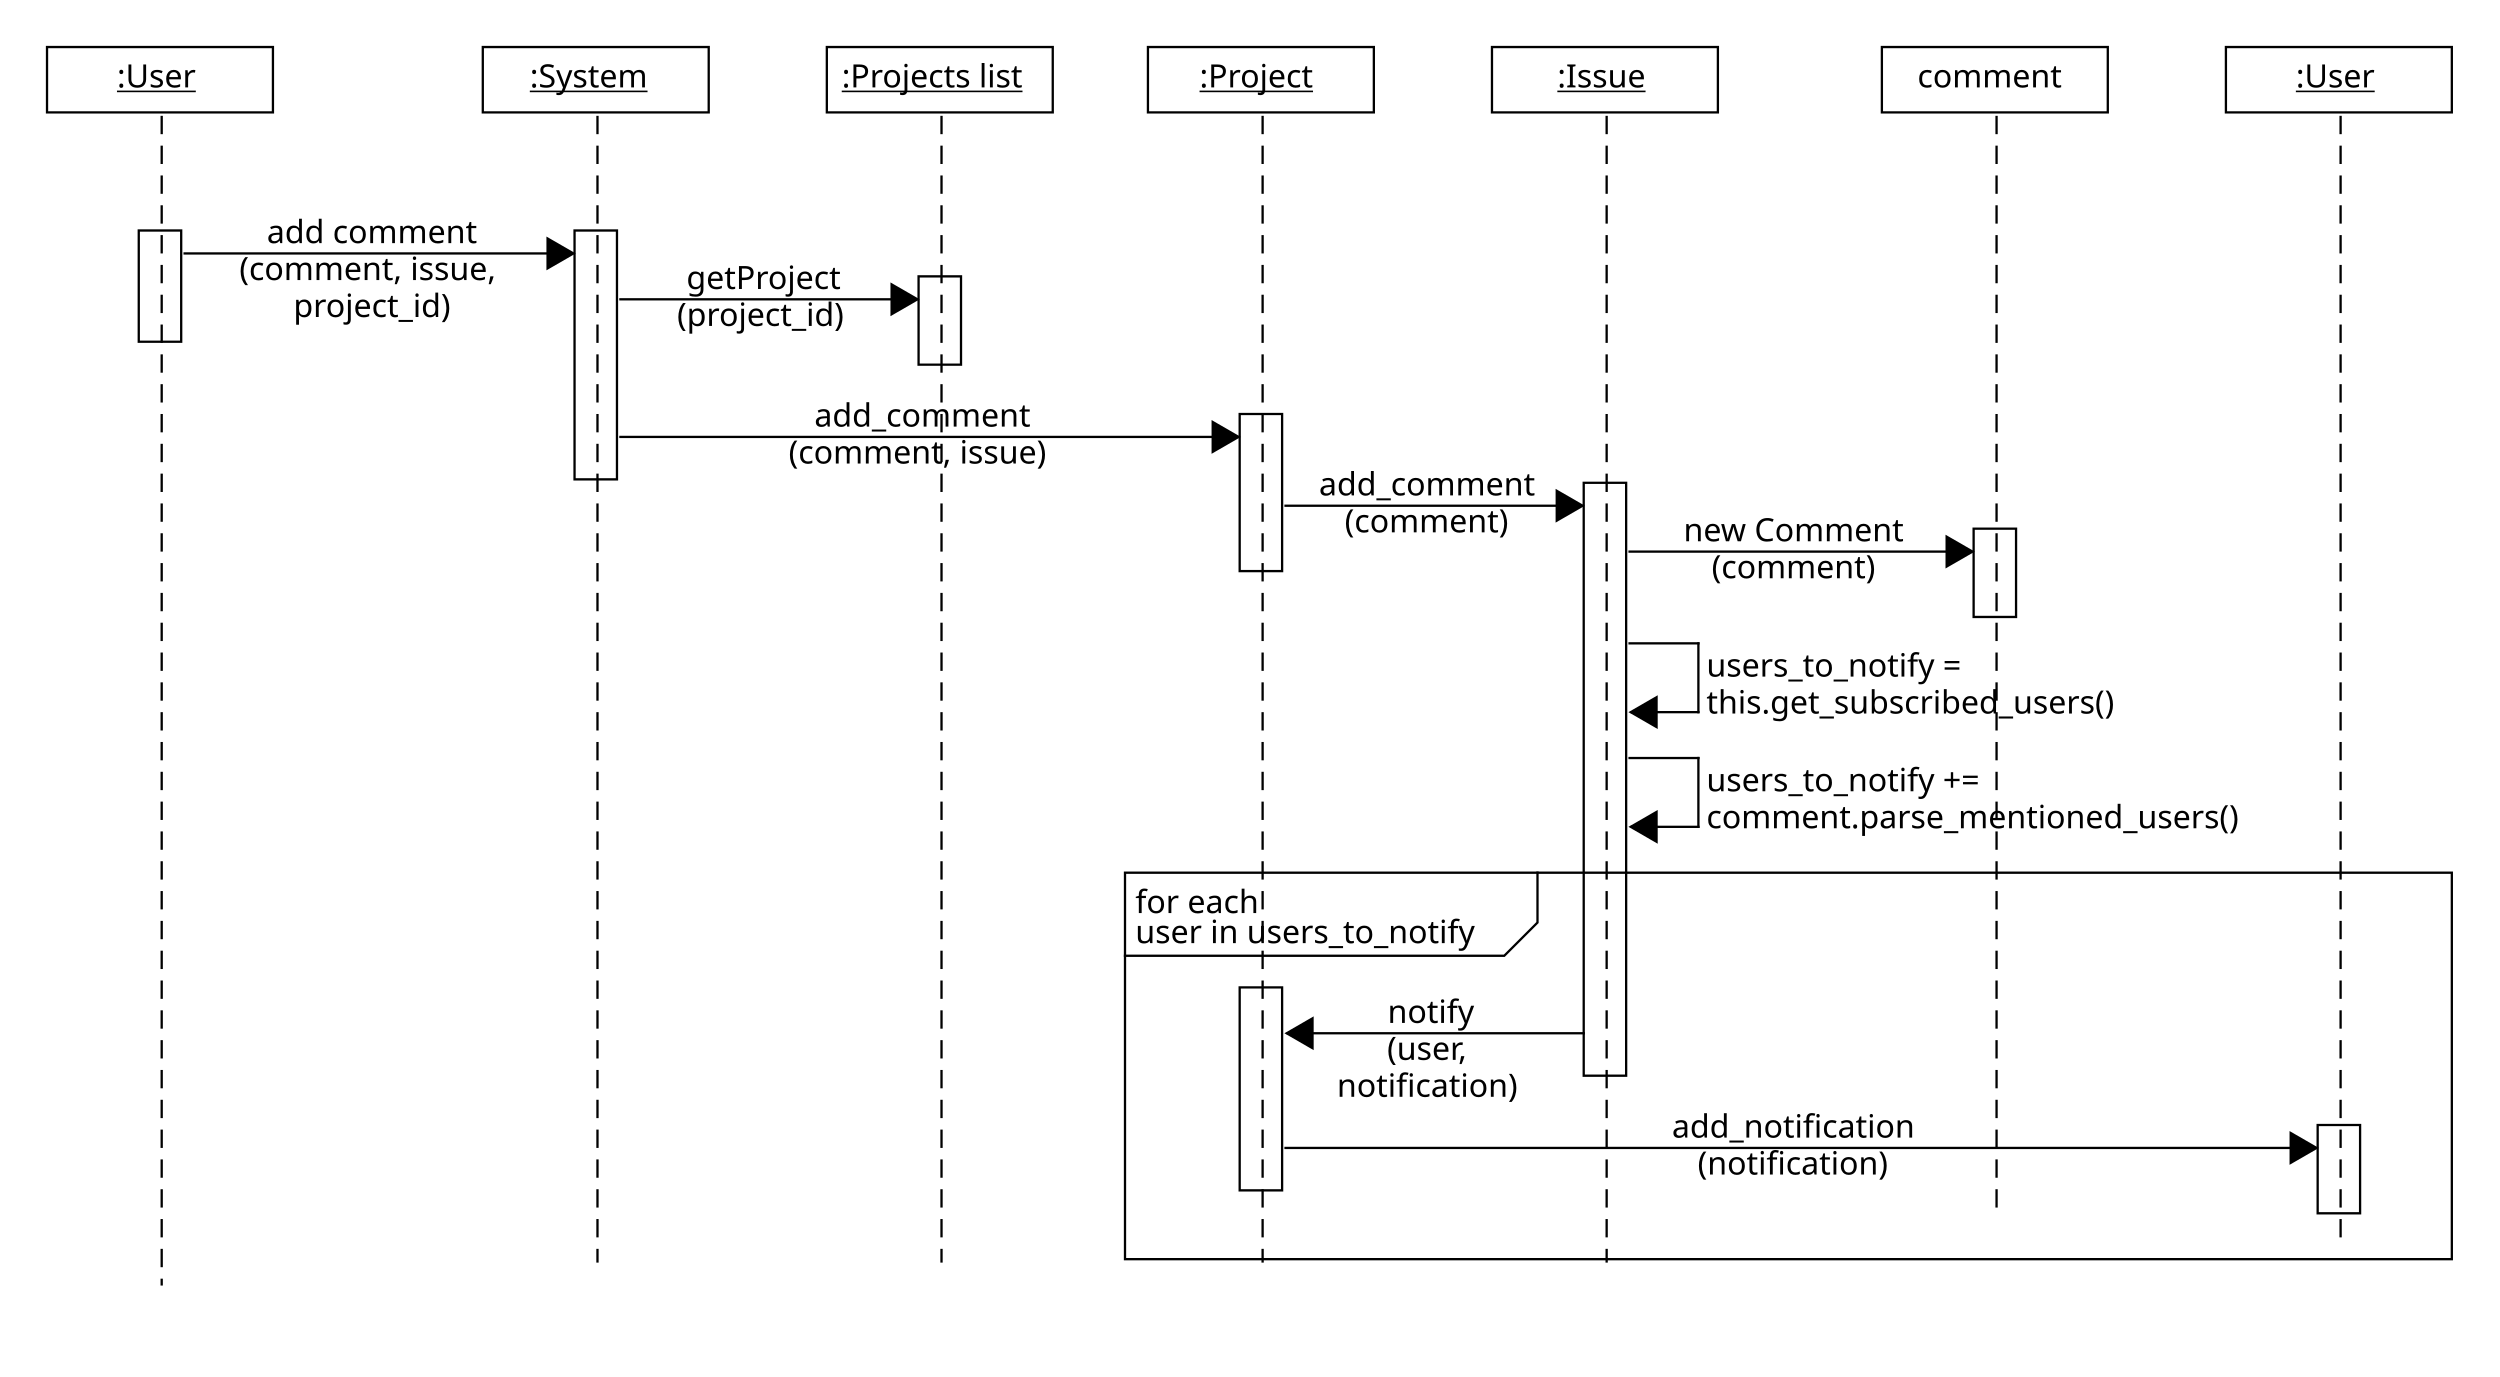
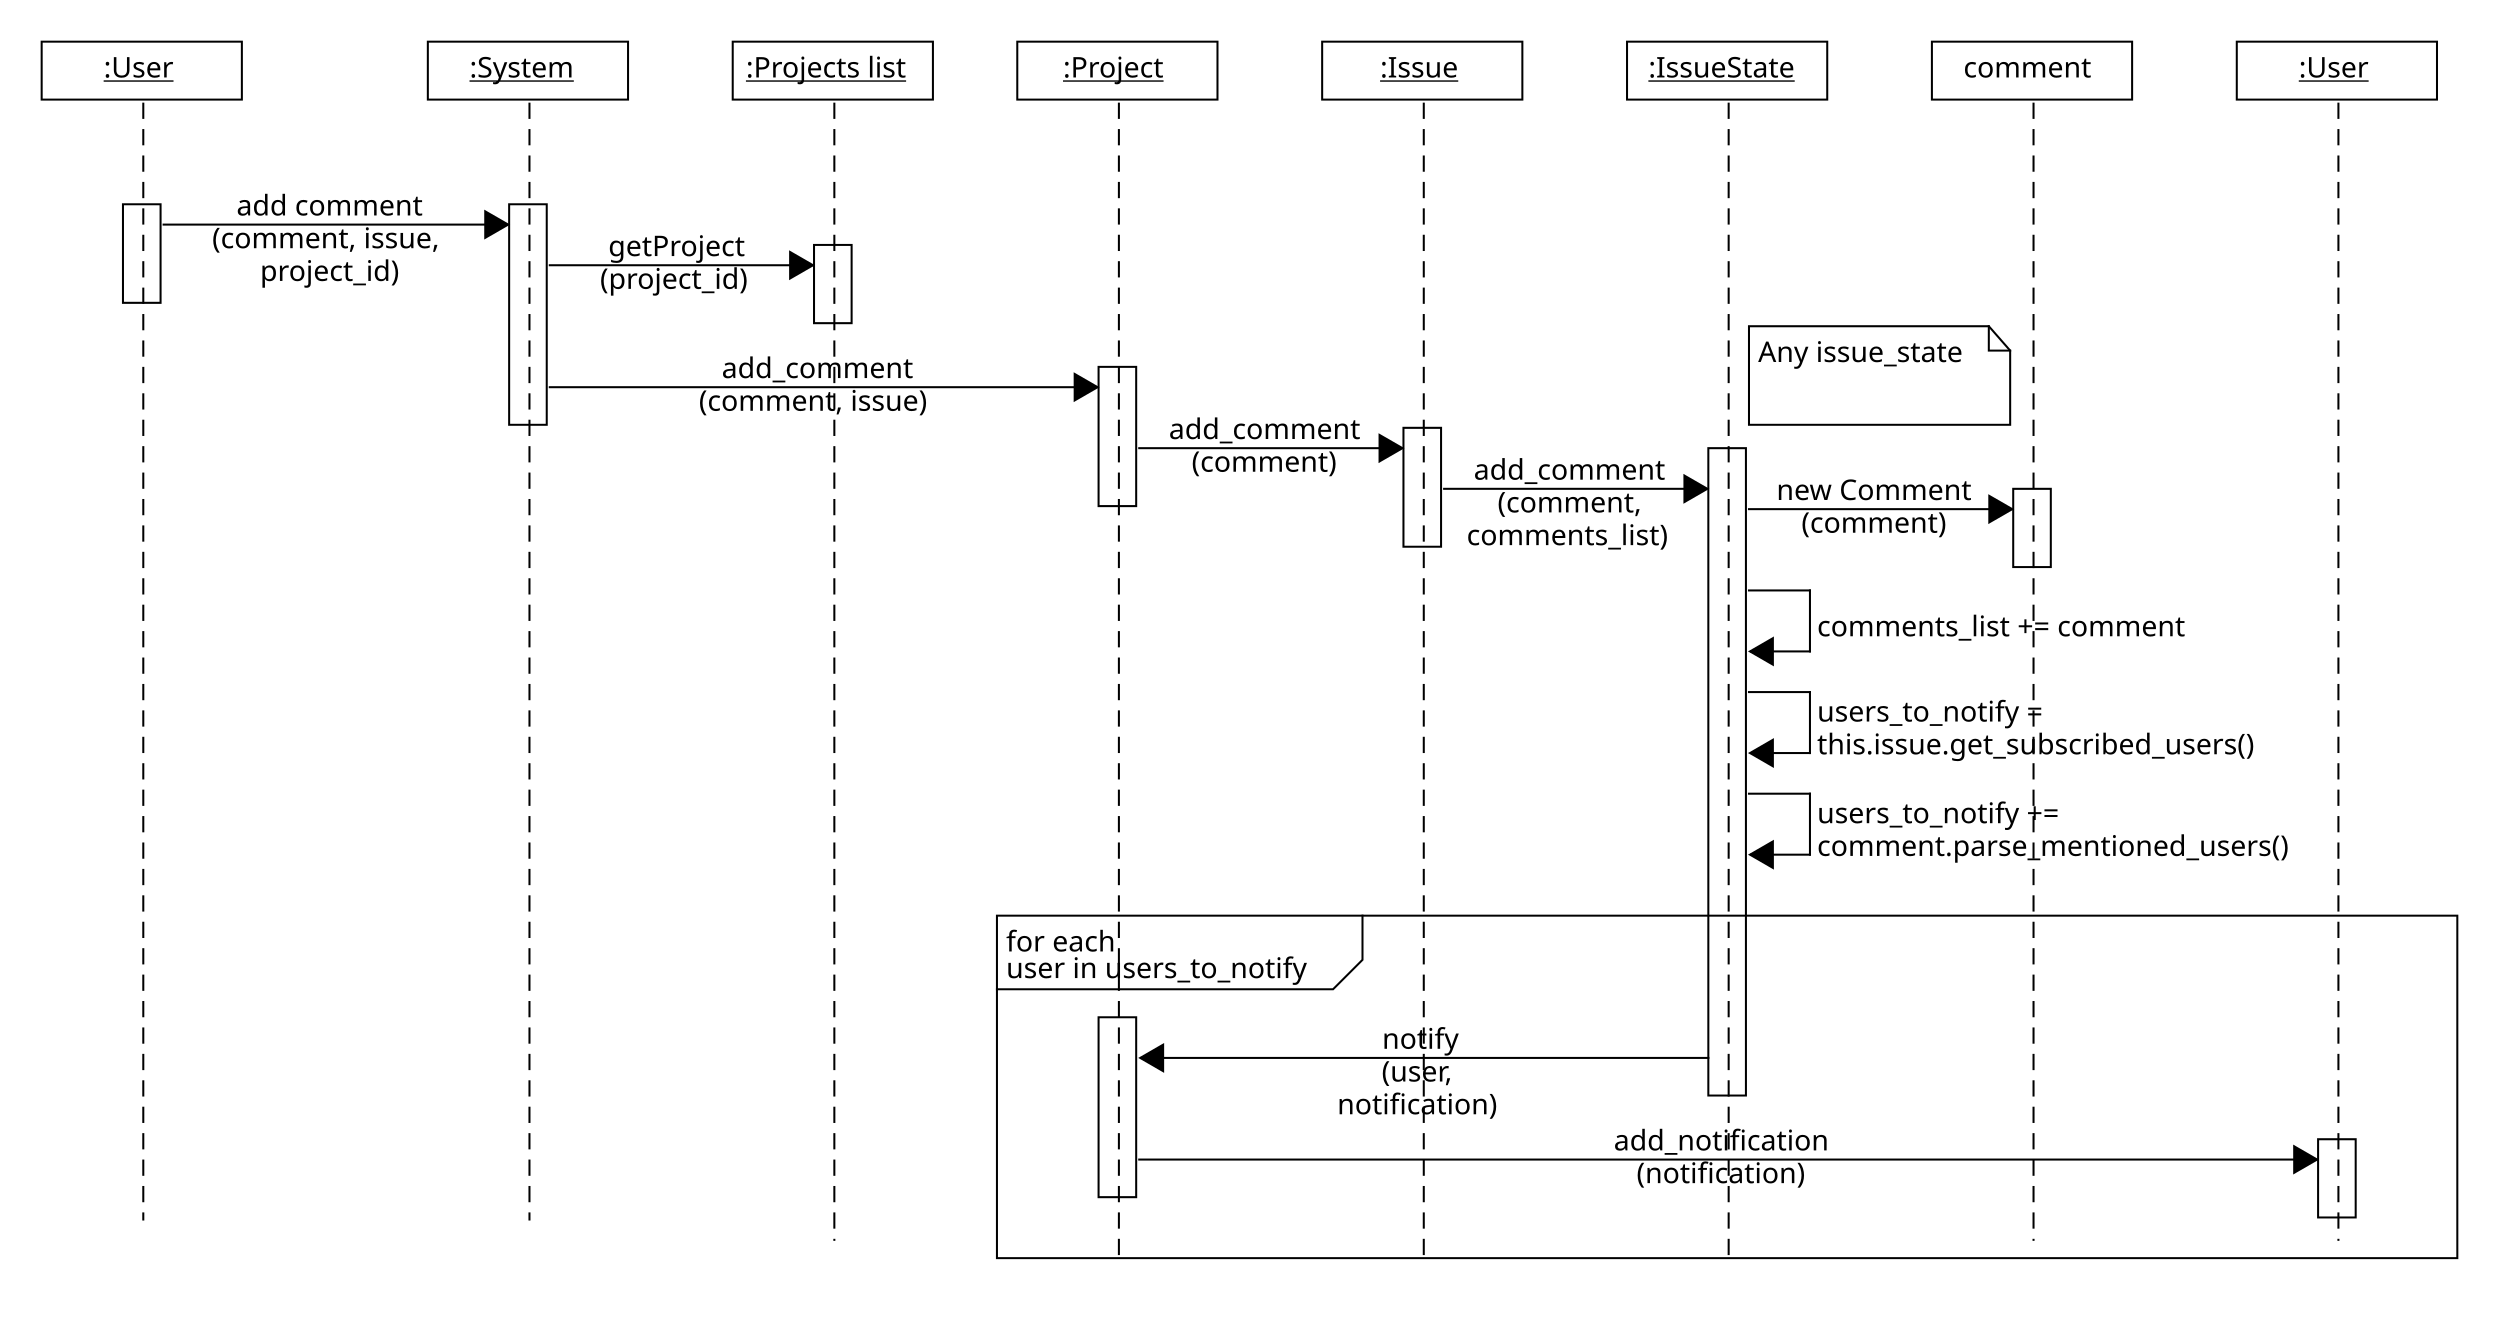
- <svg xmlns="http://www.w3.org/2000/svg" fill-opacity="1" color-rendering="auto" color-interpolation="auto" text-rendering="auto" stroke="black" stroke-linecap="square" width="1090" stroke-miterlimit="10" shape-rendering="auto" stroke-opacity="1" fill="black" stroke-dasharray="none" font-weight="normal" stroke-width="1" viewBox="40 90 1090 600" height="600" font-family="'Dialog'" font-style="normal" stroke-linejoin="miter" font-size="12px" stroke-dashoffset="0" image-rendering="auto">
+ <svg xmlns="http://www.w3.org/2000/svg" fill-opacity="1" color-rendering="auto" color-interpolation="auto" text-rendering="auto" stroke="black" stroke-linecap="square" width="1230" stroke-miterlimit="10" shape-rendering="auto" stroke-opacity="1" fill="black" stroke-dasharray="none" font-weight="normal" stroke-width="1" viewBox="-20 0 1230 660" height="660" font-family="'Dialog'" font-style="normal" stroke-linejoin="miter" font-size="12px" stroke-dashoffset="0" image-rendering="auto">
  <defs id="genericDefs" />
  <g>
    <defs id="defs1">
      <clipPath clipPathUnits="userSpaceOnUse" id="clipPath1">
        <path d="M0 0 L2147483647 0 L2147483647 2147483647 L0 2147483647 L0 0 Z" />
      </clipPath>
      <clipPath clipPathUnits="userSpaceOnUse" id="clipPath2">
+         <path d="M0 0 L0 50 L130 50 L130 0 Z" />
+       </clipPath>
+       <clipPath clipPathUnits="userSpaceOnUse" id="clipPath3">
+         <path d="M0 0 L0 320 L20 320 L20 0 Z" />
+       </clipPath>
+       <clipPath clipPathUnits="userSpaceOnUse" id="clipPath4">
+         <path d="M0 0 L0 30 L100 30 L100 0 Z" />
+       </clipPath>
+       <clipPath clipPathUnits="userSpaceOnUse" id="clipPath5">
        <path d="M0 0 L0 90 L20 90 L20 0 Z" />
      </clipPath>
-       <clipPath clipPathUnits="userSpaceOnUse" id="clipPath3">
-         <path d="M0 0 L0 170 L580 170 L580 0 Z" />
-       </clipPath>
-       <clipPath clipPathUnits="userSpaceOnUse" id="clipPath4">
+       <clipPath clipPathUnits="userSpaceOnUse" id="clipPath6">
+         <path d="M0 0 L0 170 L720 170 L720 0 Z" />
+       </clipPath>
+       <clipPath clipPathUnits="userSpaceOnUse" id="clipPath7">
        <path d="M0 0 L0 40 L20 40 L20 0 Z" />
      </clipPath>
-       <clipPath clipPathUnits="userSpaceOnUse" id="clipPath5">
-         <path d="M0 0 L0 30 L100 30 L100 0 Z" />
-       </clipPath>
-       <clipPath clipPathUnits="userSpaceOnUse" id="clipPath6">
-         <path d="M0 0 L0 260 L20 260 L20 0 Z" />
-       </clipPath>
-       <clipPath clipPathUnits="userSpaceOnUse" id="clipPath7">
+       <clipPath clipPathUnits="userSpaceOnUse" id="clipPath8">
+         <path d="M0 0 L0 60 L20 60 L20 0 Z" />
+       </clipPath>
+       <clipPath clipPathUnits="userSpaceOnUse" id="clipPath9">
        <path d="M0 0 L0 70 L20 70 L20 0 Z" />
      </clipPath>
-       <clipPath clipPathUnits="userSpaceOnUse" id="clipPath8">
+       <clipPath clipPathUnits="userSpaceOnUse" id="clipPath10">
        <path d="M0 0 L0 110 L20 110 L20 0 Z" />
      </clipPath>
-       <clipPath clipPathUnits="userSpaceOnUse" id="clipPath9">
+       <clipPath clipPathUnits="userSpaceOnUse" id="clipPath11">
        <path d="M0 0 L0 50 L20 50 L20 0 Z" />
      </clipPath>
-       <clipPath clipPathUnits="userSpaceOnUse" id="clipPath10">
+       <clipPath clipPathUnits="userSpaceOnUse" id="clipPath12">
+         <path d="M0 0 L0 60 L260 60 L260 0 Z" />
+       </clipPath>
+       <clipPath clipPathUnits="userSpaceOnUse" id="clipPath13">
+         <path d="M0 0 L0 50 L160 50 L160 0 Z" />
+       </clipPath>
+       <clipPath clipPathUnits="userSpaceOnUse" id="clipPath14">
+         <path d="M0 0 L0 600 L30 600 L30 0 Z" />
+       </clipPath>
+       <clipPath clipPathUnits="userSpaceOnUse" id="clipPath15">
+         <path d="M0 0 L0 60 L310 60 L310 0 Z" />
+       </clipPath>
+       <clipPath clipPathUnits="userSpaceOnUse" id="clipPath16">
+         <path d="M0 0 L0 60 L290 60 L290 0 Z" />
+       </clipPath>
+       <clipPath clipPathUnits="userSpaceOnUse" id="clipPath17">
+         <path d="M0 0 L0 50 L610 50 L610 0 Z" />
+       </clipPath>
+       <clipPath clipPathUnits="userSpaceOnUse" id="clipPath18">
+         <path d="M0 0 L0 590 L30 590 L30 0 Z" />
+       </clipPath>
+       <clipPath clipPathUnits="userSpaceOnUse" id="clipPath19">
        <path d="M0 0 L0 60 L160 60 L160 0 Z" />
      </clipPath>
-       <clipPath clipPathUnits="userSpaceOnUse" id="clipPath11">
-         <path d="M0 0 L0 60 L310 60 L310 0 Z" />
-       </clipPath>
-       <clipPath clipPathUnits="userSpaceOnUse" id="clipPath12">
-         <path d="M0 0 L0 60 L250 60 L250 0 Z" />
-       </clipPath>
-       <clipPath clipPathUnits="userSpaceOnUse" id="clipPath13">
-         <path d="M0 0 L0 50 L480 50 L480 0 Z" />
-       </clipPath>
-       <clipPath clipPathUnits="userSpaceOnUse" id="clipPath14">
-         <path d="M0 0 L0 520 L30 520 L30 0 Z" />
-       </clipPath>
-       <clipPath clipPathUnits="userSpaceOnUse" id="clipPath15">
-         <path d="M0 0 L0 50 L160 50 L160 0 Z" />
-       </clipPath>
-       <clipPath clipPathUnits="userSpaceOnUse" id="clipPath16">
-         <path d="M0 0 L0 530 L30 530 L30 0 Z" />
-       </clipPath>
-       <clipPath clipPathUnits="userSpaceOnUse" id="clipPath17">
-         <path d="M0 0 L0 50 L180 50 L180 0 Z" />
-       </clipPath>
-       <clipPath clipPathUnits="userSpaceOnUse" id="clipPath18">
-         <path d="M0 0 L0 510 L30 510 L30 0 Z" />
-       </clipPath>
-       <clipPath clipPathUnits="userSpaceOnUse" id="clipPath19">
+       <clipPath clipPathUnits="userSpaceOnUse" id="clipPath20">
        <path d="M0 0 L0 50 L300 50 L300 0 Z" />
      </clipPath>
-       <clipPath clipPathUnits="userSpaceOnUse" id="clipPath20">
+       <clipPath clipPathUnits="userSpaceOnUse" id="clipPath21">
        <path d="M0 0 L0 60 L200 60 L200 0 Z" />
      </clipPath>
-       <clipPath clipPathUnits="userSpaceOnUse" id="clipPath21">
-         <path d="M0 0 L0 540 L30 540 L30 0 Z" />
+       <clipPath clipPathUnits="userSpaceOnUse" id="clipPath22">
+         <path d="M0 0 L0 580 L30 580 L30 0 Z" />
      </clipPath>
    </defs>
-     <g fill="rgb(255,255,255)" fill-opacity="0" transform="translate(580,520)" stroke-opacity="0" stroke="rgb(255,255,255)">
-       <rect x="0.5" width="18.5" height="88.5" y="0.5" clip-path="url(#clipPath2)" stroke="none" />
-     </g>
-     <g transform="translate(580,520)">
-       <rect fill="none" x="0.5" width="18.5" height="88.5" y="0.5" clip-path="url(#clipPath2)" />
-     </g>
-     <g fill="rgb(255,255,255)" fill-opacity="0" transform="translate(530,470)" stroke-opacity="0" stroke="rgb(255,255,255)">
-       <rect x="0.5" width="578.5" height="168.5" y="0.5" clip-path="url(#clipPath3)" stroke="none" />
-     </g>
-     <g transform="translate(530,470)">
-       <rect fill="none" x="0.5" width="578.5" height="168.5" y="0.5" clip-path="url(#clipPath3)" />
-       <path fill="none" d="M180.346 0.5 L180.346 22.231 L165.859 36.719 L0.5 36.719" clip-path="url(#clipPath3)" />
-       <text x="5" font-size="14px" y="18.109" clip-path="url(#clipPath3)" font-family="sans-serif" stroke="none" xml:space="preserve">for each</text>
-       <text x="5" font-size="14px" y="31.219" clip-path="url(#clipPath3)" font-family="sans-serif" stroke="none" xml:space="preserve">user in users_to_notify</text>
-     </g>
-     <g fill="rgb(255,255,255)" fill-opacity="0" transform="translate(1050,580)" stroke-opacity="0" stroke="rgb(255,255,255)">
-       <rect x="0.5" width="18.5" height="38.5" y="0.5" clip-path="url(#clipPath4)" stroke="none" />
-     </g>
-     <g transform="translate(1050,580)">
-       <rect fill="none" x="0.5" width="18.5" height="38.5" y="0.5" clip-path="url(#clipPath4)" />
-     </g>
-     <g fill="rgb(255,255,255)" fill-opacity="0" transform="translate(1010,110)" stroke-opacity="0" stroke="rgb(255,255,255)">
-       <rect x="0.5" width="98.5" height="28.5" y="0.5" clip-path="url(#clipPath5)" stroke="none" />
-     </g>
-     <g transform="translate(1010,110)">
-       <rect fill="none" x="0.5" width="98.5" height="28.5" y="0.5" clip-path="url(#clipPath5)" />
-       <text x="31" font-size="14px" y="18.109" text-decoration="underline" clip-path="url(#clipPath5)" font-family="sans-serif" stroke="none" xml:space="preserve">:User</text>
-     </g>
-     <g fill="rgb(255,255,255)" fill-opacity="0" transform="translate(440,210)" stroke-opacity="0" stroke="rgb(255,255,255)">
-       <rect x="0.5" width="18.5" height="38.5" y="0.5" clip-path="url(#clipPath4)" stroke="none" />
-     </g>
-     <g transform="translate(440,210)">
-       <rect fill="none" x="0.5" width="18.5" height="38.5" y="0.5" clip-path="url(#clipPath4)" />
-     </g>
-     <g fill="rgb(255,255,255)" fill-opacity="0" transform="translate(400,110)" stroke-opacity="0" stroke="rgb(255,255,255)">
-       <rect x="0.5" width="98.5" height="28.5" y="0.5" clip-path="url(#clipPath5)" stroke="none" />
-     </g>
-     <g transform="translate(400,110)">
-       <rect fill="none" x="0.5" width="98.5" height="28.5" y="0.5" clip-path="url(#clipPath5)" />
-       <text x="7" font-size="14px" y="18.109" text-decoration="underline" clip-path="url(#clipPath5)" font-family="sans-serif" stroke="none" xml:space="preserve">:Projects list</text>
-     </g>
-     <g fill="rgb(255,255,255)" fill-opacity="0" transform="translate(900,320)" stroke-opacity="0" stroke="rgb(255,255,255)">
-       <rect x="0.5" width="18.5" height="38.5" y="0.5" clip-path="url(#clipPath4)" stroke="none" />
-     </g>
-     <g transform="translate(900,320)">
-       <rect fill="none" x="0.5" width="18.5" height="38.5" y="0.5" clip-path="url(#clipPath4)" />
-     </g>
-     <g fill="rgb(255,255,255)" fill-opacity="0" transform="translate(860,110)" stroke-opacity="0" stroke="rgb(255,255,255)">
-       <rect x="0.5" width="98.5" height="28.5" y="0.5" clip-path="url(#clipPath5)" stroke="none" />
-     </g>
-     <g transform="translate(860,110)">
-       <rect fill="none" x="0.5" width="98.5" height="28.5" y="0.5" clip-path="url(#clipPath5)" />
-       <text x="16" font-size="14px" y="18.109" clip-path="url(#clipPath5)" font-family="sans-serif" stroke="none" xml:space="preserve">comment</text>
-     </g>
-     <g fill="rgb(255,255,255)" fill-opacity="0" transform="translate(730,300)" stroke-opacity="0" stroke="rgb(255,255,255)">
-       <rect x="0.5" width="18.5" height="258.5" y="0.5" clip-path="url(#clipPath6)" stroke="none" />
-     </g>
-     <g transform="translate(730,300)">
-       <rect fill="none" x="0.5" width="18.5" height="258.5" y="0.5" clip-path="url(#clipPath6)" />
-     </g>
-     <g fill="rgb(255,255,255)" fill-opacity="0" transform="translate(580,270)" stroke-opacity="0" stroke="rgb(255,255,255)">
-       <rect x="0.5" width="18.5" height="68.5" y="0.5" clip-path="url(#clipPath7)" stroke="none" />
-     </g>
-     <g transform="translate(580,270)">
-       <rect fill="none" x="0.5" width="18.5" height="68.5" y="0.5" clip-path="url(#clipPath7)" />
-     </g>
-     <g fill="rgb(255,255,255)" fill-opacity="0" transform="translate(290,190)" stroke-opacity="0" stroke="rgb(255,255,255)">
-       <rect x="0.5" width="18.5" height="108.5" y="0.5" clip-path="url(#clipPath8)" stroke="none" />
-     </g>
-     <g transform="translate(290,190)">
-       <rect fill="none" x="0.5" width="18.5" height="108.5" y="0.5" clip-path="url(#clipPath8)" />
-     </g>
-     <g fill="rgb(255,255,255)" fill-opacity="0" transform="translate(100,190)" stroke-opacity="0" stroke="rgb(255,255,255)">
-       <rect x="0.5" width="18.5" height="48.5" y="0.5" clip-path="url(#clipPath9)" stroke="none" />
-     </g>
-     <g transform="translate(100,190)">
-       <rect fill="none" x="0.5" width="18.5" height="48.5" y="0.5" clip-path="url(#clipPath9)" />
-     </g>
-     <g fill="rgb(255,255,255)" fill-opacity="0" transform="translate(690,110)" stroke-opacity="0" stroke="rgb(255,255,255)">
-       <rect x="0.5" width="98.5" height="28.5" y="0.5" clip-path="url(#clipPath5)" stroke="none" />
-     </g>
-     <g transform="translate(690,110)">
-       <rect fill="none" x="0.5" width="98.5" height="28.5" y="0.5" clip-path="url(#clipPath5)" />
-       <text x="29" font-size="14px" y="18.109" text-decoration="underline" clip-path="url(#clipPath5)" font-family="sans-serif" stroke="none" xml:space="preserve">:Issue</text>
-     </g>
-     <g fill="rgb(255,255,255)" fill-opacity="0" transform="translate(540,110)" stroke-opacity="0" stroke="rgb(255,255,255)">
-       <rect x="0.5" width="98.5" height="28.5" y="0.5" clip-path="url(#clipPath5)" stroke="none" />
-     </g>
-     <g transform="translate(540,110)">
-       <rect fill="none" x="0.5" width="98.5" height="28.5" y="0.5" clip-path="url(#clipPath5)" />
-       <text x="23" font-size="14px" y="18.109" text-decoration="underline" clip-path="url(#clipPath5)" font-family="sans-serif" stroke="none" xml:space="preserve">:Project</text>
-     </g>
-     <g fill="rgb(255,255,255)" fill-opacity="0" transform="translate(250,110)" stroke-opacity="0" stroke="rgb(255,255,255)">
-       <rect x="0.5" width="98.5" height="28.5" y="0.5" clip-path="url(#clipPath5)" stroke="none" />
-     </g>
-     <g transform="translate(250,110)">
-       <rect fill="none" x="0.5" width="98.5" height="28.5" y="0.5" clip-path="url(#clipPath5)" />
-       <text x="21" font-size="14px" y="18.109" text-decoration="underline" clip-path="url(#clipPath5)" font-family="sans-serif" stroke="none" xml:space="preserve">:System</text>
-     </g>
-     <g fill="rgb(255,255,255)" fill-opacity="0" transform="translate(60,110)" stroke-opacity="0" stroke="rgb(255,255,255)">
-       <rect x="0.5" width="98.5" height="28.5" y="0.5" clip-path="url(#clipPath5)" stroke="none" />
-     </g>
-     <g transform="translate(60,110)">
-       <rect fill="none" x="0.5" width="98.5" height="28.5" y="0.5" clip-path="url(#clipPath5)" />
-       <text x="31" font-size="14px" y="18.109" text-decoration="underline" clip-path="url(#clipPath5)" font-family="sans-serif" stroke="none" xml:space="preserve">:User</text>
-     </g>
-     <g transform="translate(590,520)">
-       <path fill="none" d="M11.5 20.5 L140.5 20.5" clip-path="url(#clipPath10)" />
-       <path d="M22.258 27 L11 20.5 L22.258 14 Z" clip-path="url(#clipPath10)" stroke="none" />
-       <path fill="none" d="M22.258 27 L11 20.5 L22.258 14 Z" clip-path="url(#clipPath10)" />
-       <text x="54.984" font-size="14px" y="16" clip-path="url(#clipPath10)" font-family="sans-serif" stroke="none" xml:space="preserve">notify</text>
-       <text x="54.776" font-size="14px" y="32.109" clip-path="url(#clipPath10)" font-family="sans-serif" stroke="none" xml:space="preserve">(user,</text>
-       <text x="32.904" font-size="14px" y="48.219" clip-path="url(#clipPath10)" font-family="sans-serif" stroke="none" xml:space="preserve">notification)</text>
-     </g>
-     <g transform="translate(740,410)">
-       <path fill="none" d="M11.5 40.5 L40.5 40.5" clip-path="url(#clipPath11)" />
-       <path fill="none" d="M40.5 40.5 L40.5 10.5" clip-path="url(#clipPath11)" />
-       <path fill="none" d="M40.5 10.5 L10.5 10.5" clip-path="url(#clipPath11)" />
-       <path d="M22.258 47 L11 40.5 L22.258 34 Z" clip-path="url(#clipPath11)" stroke="none" />
-       <path fill="none" d="M22.258 47 L11 40.5 L22.258 34 Z" clip-path="url(#clipPath11)" />
-       <text x="44" font-size="14px" y="25" clip-path="url(#clipPath11)" font-family="sans-serif" stroke="none" xml:space="preserve">users_to_notify +=</text>
-       <text x="44" font-size="14px" y="41.109" clip-path="url(#clipPath11)" font-family="sans-serif" stroke="none" xml:space="preserve">comment.parse_mentioned_users()</text>
-     </g>
-     <g transform="translate(740,360)">
+     <g fill="rgb(255,255,255)" fill-opacity="0" transform="translate(840,160)" stroke-opacity="0" stroke="rgb(255,255,255)">
+       <path d="M0.5 0.5 L118.5 0.5 L129 12.5 L129 49 L0.5 49 Z" stroke="none" clip-path="url(#clipPath2)" />
+     </g>
+     <g transform="translate(840,160)">
+       <path fill="none" d="M0.5 0.5 L118.5 0.5 L129 12.5 L129 49 L0.5 49 Z" clip-path="url(#clipPath2)" />
+       <path fill="none" d="M118.5 0.5 L118.5 12.5 L129 12.5" clip-path="url(#clipPath2)" />
+       <text x="5" font-size="14px" y="18.109" clip-path="url(#clipPath2)" font-family="sans-serif" stroke="none" xml:space="preserve">Any issue_state</text>
+     </g>
+     <g fill="rgb(255,255,255)" fill-opacity="0" transform="translate(820,220)" stroke-opacity="0" stroke="rgb(255,255,255)">
+       <rect x="0.5" width="18.5" height="318.5" y="0.5" clip-path="url(#clipPath3)" stroke="none" />
+     </g>
+     <g transform="translate(820,220)">
+       <rect fill="none" x="0.5" width="18.5" height="318.5" y="0.5" clip-path="url(#clipPath3)" />
+     </g>
+     <g fill="rgb(255,255,255)" fill-opacity="0" transform="translate(780,20)" stroke-opacity="0" stroke="rgb(255,255,255)">
+       <rect x="0.5" width="98.5" height="28.5" y="0.5" clip-path="url(#clipPath4)" stroke="none" />
+     </g>
+     <g transform="translate(780,20)">
+       <rect fill="none" x="0.5" width="98.5" height="28.5" y="0.5" clip-path="url(#clipPath4)" />
+       <text x="11" font-size="14px" y="18.109" text-decoration="underline" clip-path="url(#clipPath4)" font-family="sans-serif" stroke="none" xml:space="preserve">:IssueState</text>
+     </g>
+     <g fill="rgb(255,255,255)" fill-opacity="0" transform="translate(520,500)" stroke-opacity="0" stroke="rgb(255,255,255)">
+       <rect x="0.5" width="18.5" height="88.5" y="0.5" clip-path="url(#clipPath5)" stroke="none" />
+     </g>
+     <g transform="translate(520,500)">
+       <rect fill="none" x="0.5" width="18.5" height="88.5" y="0.5" clip-path="url(#clipPath5)" />
+     </g>
+     <g fill="rgb(255,255,255)" fill-opacity="0" transform="translate(470,450)" stroke-opacity="0" stroke="rgb(255,255,255)">
+       <rect x="0.5" width="718.5" height="168.5" y="0.5" clip-path="url(#clipPath6)" stroke="none" />
+     </g>
+     <g transform="translate(470,450)">
+       <rect fill="none" x="0.5" width="718.5" height="168.5" y="0.5" clip-path="url(#clipPath6)" />
+       <path fill="none" d="M180.346 0.5 L180.346 22.231 L165.859 36.719 L0.5 36.719" clip-path="url(#clipPath6)" />
+       <text x="5" font-size="14px" y="18.109" clip-path="url(#clipPath6)" font-family="sans-serif" stroke="none" xml:space="preserve">for each</text>
+       <text x="5" font-size="14px" y="31.219" clip-path="url(#clipPath6)" font-family="sans-serif" stroke="none" xml:space="preserve">user in users_to_notify</text>
+     </g>
+     <g fill="rgb(255,255,255)" fill-opacity="0" transform="translate(1120,560)" stroke-opacity="0" stroke="rgb(255,255,255)">
+       <rect x="0.5" width="18.5" height="38.5" y="0.5" clip-path="url(#clipPath7)" stroke="none" />
+     </g>
+     <g transform="translate(1120,560)">
+       <rect fill="none" x="0.5" width="18.5" height="38.5" y="0.5" clip-path="url(#clipPath7)" />
+     </g>
+     <g fill="rgb(255,255,255)" fill-opacity="0" transform="translate(1080,20)" stroke-opacity="0" stroke="rgb(255,255,255)">
+       <rect x="0.5" width="98.5" height="28.5" y="0.5" clip-path="url(#clipPath4)" stroke="none" />
+     </g>
+     <g transform="translate(1080,20)">
+       <rect fill="none" x="0.5" width="98.5" height="28.5" y="0.5" clip-path="url(#clipPath4)" />
+       <text x="31" font-size="14px" y="18.109" text-decoration="underline" clip-path="url(#clipPath4)" font-family="sans-serif" stroke="none" xml:space="preserve">:User</text>
+     </g>
+     <g fill="rgb(255,255,255)" fill-opacity="0" transform="translate(380,120)" stroke-opacity="0" stroke="rgb(255,255,255)">
+       <rect x="0.5" width="18.5" height="38.5" y="0.5" clip-path="url(#clipPath7)" stroke="none" />
+     </g>
+     <g transform="translate(380,120)">
+       <rect fill="none" x="0.5" width="18.5" height="38.5" y="0.5" clip-path="url(#clipPath7)" />
+     </g>
+     <g fill="rgb(255,255,255)" fill-opacity="0" transform="translate(340,20)" stroke-opacity="0" stroke="rgb(255,255,255)">
+       <rect x="0.5" width="98.5" height="28.5" y="0.5" clip-path="url(#clipPath4)" stroke="none" />
+     </g>
+     <g transform="translate(340,20)">
+       <rect fill="none" x="0.5" width="98.5" height="28.5" y="0.5" clip-path="url(#clipPath4)" />
+       <text x="7" font-size="14px" y="18.109" text-decoration="underline" clip-path="url(#clipPath4)" font-family="sans-serif" stroke="none" xml:space="preserve">:Projects list</text>
+     </g>
+     <g fill="rgb(255,255,255)" fill-opacity="0" transform="translate(970,240)" stroke-opacity="0" stroke="rgb(255,255,255)">
+       <rect x="0.5" width="18.5" height="38.5" y="0.5" clip-path="url(#clipPath7)" stroke="none" />
+     </g>
+     <g transform="translate(970,240)">
+       <rect fill="none" x="0.5" width="18.5" height="38.5" y="0.5" clip-path="url(#clipPath7)" />
+     </g>
+     <g fill="rgb(255,255,255)" fill-opacity="0" transform="translate(930,20)" stroke-opacity="0" stroke="rgb(255,255,255)">
+       <rect x="0.5" width="98.5" height="28.5" y="0.5" clip-path="url(#clipPath4)" stroke="none" />
+     </g>
+     <g transform="translate(930,20)">
+       <rect fill="none" x="0.5" width="98.5" height="28.5" y="0.5" clip-path="url(#clipPath4)" />
+       <text x="16" font-size="14px" y="18.109" clip-path="url(#clipPath4)" font-family="sans-serif" stroke="none" xml:space="preserve">comment</text>
+     </g>
+     <g fill="rgb(255,255,255)" fill-opacity="0" transform="translate(670,210)" stroke-opacity="0" stroke="rgb(255,255,255)">
+       <rect x="0.5" width="18.5" height="58.5" y="0.5" clip-path="url(#clipPath8)" stroke="none" />
+     </g>
+     <g transform="translate(670,210)">
+       <rect fill="none" x="0.5" width="18.5" height="58.5" y="0.5" clip-path="url(#clipPath8)" />
+     </g>
+     <g fill="rgb(255,255,255)" fill-opacity="0" transform="translate(520,180)" stroke-opacity="0" stroke="rgb(255,255,255)">
+       <rect x="0.5" width="18.5" height="68.5" y="0.5" clip-path="url(#clipPath9)" stroke="none" />
+     </g>
+     <g transform="translate(520,180)">
+       <rect fill="none" x="0.5" width="18.5" height="68.5" y="0.5" clip-path="url(#clipPath9)" />
+     </g>
+     <g fill="rgb(255,255,255)" fill-opacity="0" transform="translate(230,100)" stroke-opacity="0" stroke="rgb(255,255,255)">
+       <rect x="0.5" width="18.5" height="108.5" y="0.5" clip-path="url(#clipPath10)" stroke="none" />
+     </g>
+     <g transform="translate(230,100)">
+       <rect fill="none" x="0.5" width="18.5" height="108.5" y="0.5" clip-path="url(#clipPath10)" />
+     </g>
+     <g fill="rgb(255,255,255)" fill-opacity="0" transform="translate(40,100)" stroke-opacity="0" stroke="rgb(255,255,255)">
+       <rect x="0.5" width="18.5" height="48.5" y="0.5" clip-path="url(#clipPath11)" stroke="none" />
+     </g>
+     <g transform="translate(40,100)">
+       <rect fill="none" x="0.5" width="18.5" height="48.5" y="0.5" clip-path="url(#clipPath11)" />
+     </g>
+     <g fill="rgb(255,255,255)" fill-opacity="0" transform="translate(630,20)" stroke-opacity="0" stroke="rgb(255,255,255)">
+       <rect x="0.5" width="98.5" height="28.5" y="0.5" clip-path="url(#clipPath4)" stroke="none" />
+     </g>
+     <g transform="translate(630,20)">
+       <rect fill="none" x="0.5" width="98.5" height="28.5" y="0.5" clip-path="url(#clipPath4)" />
+       <text x="29" font-size="14px" y="18.109" text-decoration="underline" clip-path="url(#clipPath4)" font-family="sans-serif" stroke="none" xml:space="preserve">:Issue</text>
+     </g>
+     <g fill="rgb(255,255,255)" fill-opacity="0" transform="translate(480,20)" stroke-opacity="0" stroke="rgb(255,255,255)">
+       <rect x="0.5" width="98.5" height="28.5" y="0.5" clip-path="url(#clipPath4)" stroke="none" />
+     </g>
+     <g transform="translate(480,20)">
+       <rect fill="none" x="0.5" width="98.5" height="28.5" y="0.5" clip-path="url(#clipPath4)" />
+       <text x="23" font-size="14px" y="18.109" text-decoration="underline" clip-path="url(#clipPath4)" font-family="sans-serif" stroke="none" xml:space="preserve">:Project</text>
+     </g>
+     <g fill="rgb(255,255,255)" fill-opacity="0" transform="translate(190,20)" stroke-opacity="0" stroke="rgb(255,255,255)">
+       <rect x="0.5" width="98.5" height="28.5" y="0.5" clip-path="url(#clipPath4)" stroke="none" />
+     </g>
+     <g transform="translate(190,20)">
+       <rect fill="none" x="0.5" width="98.5" height="28.5" y="0.5" clip-path="url(#clipPath4)" />
+       <text x="21" font-size="14px" y="18.109" text-decoration="underline" clip-path="url(#clipPath4)" font-family="sans-serif" stroke="none" xml:space="preserve">:System</text>
+     </g>
+     <g fill="rgb(255,255,255)" fill-opacity="0" transform="translate(0,20)" stroke-opacity="0" stroke="rgb(255,255,255)">
+       <rect x="0.5" width="98.5" height="28.5" y="0.5" clip-path="url(#clipPath4)" stroke="none" />
+     </g>
+     <g transform="translate(0,20)">
+       <rect fill="none" x="0.5" width="98.5" height="28.5" y="0.5" clip-path="url(#clipPath4)" />
+       <text x="31" font-size="14px" y="18.109" text-decoration="underline" clip-path="url(#clipPath4)" font-family="sans-serif" stroke="none" xml:space="preserve">:User</text>
+     </g>
+     <g transform="translate(830,280)">
      <path fill="none" d="M11.5 40.5 L40.5 40.5" clip-path="url(#clipPath12)" />
      <path fill="none" d="M40.5 40.5 L40.5 10.5" clip-path="url(#clipPath12)" />
      <path fill="none" d="M40.5 10.5 L10.5 10.5" clip-path="url(#clipPath12)" />
      <path d="M22.258 47 L11 40.5 L22.258 34 Z" clip-path="url(#clipPath12)" stroke="none" />
      <path fill="none" d="M22.258 47 L11 40.5 L22.258 34 Z" clip-path="url(#clipPath12)" />
-       <text x="44" font-size="14px" y="25" clip-path="url(#clipPath12)" font-family="sans-serif" stroke="none" xml:space="preserve">users_to_notify =</text>
-       <text x="44" font-size="14px" y="41.109" clip-path="url(#clipPath12)" font-family="sans-serif" stroke="none" xml:space="preserve">this.get_subscribed_users()</text>
-     </g>
-     <g transform="translate(590,570)">
-       <path fill="none" d="M459.5 20.5 L10.5 20.5" clip-path="url(#clipPath13)" />
-       <path d="M448.742 14 L460 20.5 L448.742 27 Z" clip-path="url(#clipPath13)" stroke="none" />
-       <path fill="none" d="M448.742 14 L460 20.5 L448.742 27 Z" clip-path="url(#clipPath13)" />
-       <text x="178.959" font-size="14px" y="16" clip-path="url(#clipPath13)" font-family="sans-serif" stroke="none" xml:space="preserve">add_notification</text>
-       <text x="190.173" font-size="14px" y="32.109" clip-path="url(#clipPath13)" font-family="sans-serif" stroke="none" xml:space="preserve">(notification)</text>
-     </g>
-     <g stroke-dasharray="8,5" stroke-miterlimit="5" transform="translate(1050,130)" stroke-linecap="butt">
-       <path fill="none" d="M10.5 10.5 L10.5 500.5" clip-path="url(#clipPath14)" />
-     </g>
-     <g transform="translate(300,200)">
-       <path fill="none" d="M139.5 20.5 L10.5 20.5" clip-path="url(#clipPath15)" />
-       <path d="M128.742 14 L140 20.5 L128.742 27 Z" clip-path="url(#clipPath15)" stroke="none" />
-       <path fill="none" d="M128.742 14 L140 20.5 L128.742 27 Z" clip-path="url(#clipPath15)" />
-       <text x="39.279" font-size="14px" y="16" clip-path="url(#clipPath15)" font-family="sans-serif" stroke="none" xml:space="preserve">getProject</text>
-       <text x="35.201" font-size="14px" y="32.109" clip-path="url(#clipPath15)" font-family="sans-serif" stroke="none" xml:space="preserve">(project_id)</text>
-     </g>
-     <g stroke-dasharray="8,5" stroke-miterlimit="5" transform="translate(440,130)" stroke-linecap="butt">
-       <path fill="none" d="M10.5 10.5 L10.5 510.5" clip-path="url(#clipPath16)" />
-     </g>
-     <g transform="translate(740,310)">
-       <path fill="none" d="M159.5 20.5 L10.5 20.5" clip-path="url(#clipPath17)" />
-       <path d="M148.742 14 L160 20.5 L148.742 27 Z" clip-path="url(#clipPath17)" stroke="none" />
-       <path fill="none" d="M148.742 14 L160 20.5 L148.742 27 Z" clip-path="url(#clipPath17)" />
-       <text x="34.011" font-size="14px" y="16" clip-path="url(#clipPath17)" font-family="sans-serif" stroke="none" xml:space="preserve">new Comment</text>
-       <text x="46.281" font-size="14px" y="32.109" clip-path="url(#clipPath17)" font-family="sans-serif" stroke="none" xml:space="preserve">(comment)</text>
-     </g>
-     <g stroke-dasharray="8,5" stroke-miterlimit="5" transform="translate(900,130)" stroke-linecap="butt">
-       <path fill="none" d="M10.5 10.5 L10.5 490.5" clip-path="url(#clipPath18)" />
-     </g>
-     <g transform="translate(590,290)">
-       <path fill="none" d="M139.5 20.5 L10.5 20.5" clip-path="url(#clipPath15)" />
-       <path d="M128.742 14 L140 20.5 L128.742 27 Z" clip-path="url(#clipPath15)" stroke="none" />
-       <path fill="none" d="M128.742 14 L140 20.5 L128.742 27 Z" clip-path="url(#clipPath15)" />
-       <text x="25.067" font-size="14px" y="16" clip-path="url(#clipPath15)" font-family="sans-serif" stroke="none" xml:space="preserve">add_comment</text>
-       <text x="36.281" font-size="14px" y="32.109" clip-path="url(#clipPath15)" font-family="sans-serif" stroke="none" xml:space="preserve">(comment)</text>
-     </g>
-     <g transform="translate(300,260)">
-       <path fill="none" d="M279.5 20.5 L10.5 20.5" clip-path="url(#clipPath19)" />
-       <path d="M268.742 14 L280 20.5 L268.742 27 Z" clip-path="url(#clipPath19)" stroke="none" />
-       <path fill="none" d="M268.742 14 L280 20.5 L268.742 27 Z" clip-path="url(#clipPath19)" />
-       <text x="95.067" font-size="14px" y="16" clip-path="url(#clipPath19)" font-family="sans-serif" stroke="none" xml:space="preserve">add_comment</text>
-       <text x="83.849" font-size="14px" y="32.109" clip-path="url(#clipPath19)" font-family="sans-serif" stroke="none" xml:space="preserve">(comment, issue)</text>
-     </g>
-     <g transform="translate(110,180)">
-       <path fill="none" d="M179.5 20.5 L10.5 20.5" clip-path="url(#clipPath20)" />
-       <path d="M168.742 14 L180 20.5 L168.742 27 Z" clip-path="url(#clipPath20)" stroke="none" />
-       <path fill="none" d="M168.742 14 L180 20.5 L168.742 27 Z" clip-path="url(#clipPath20)" />
-       <text x="46.342" font-size="14px" y="16" clip-path="url(#clipPath20)" font-family="sans-serif" stroke="none" xml:space="preserve">add comment</text>
-       <text x="34.355" font-size="14px" y="32.109" clip-path="url(#clipPath20)" font-family="sans-serif" stroke="none" xml:space="preserve">(comment, issue,</text>
-       <text x="57.932" font-size="14px" y="48.219" clip-path="url(#clipPath20)" font-family="sans-serif" stroke="none" xml:space="preserve">project_id)</text>
-     </g>
-     <g stroke-dasharray="8,5" stroke-miterlimit="5" transform="translate(730,130)" stroke-linecap="butt">
-       <path fill="none" d="M10.5 10.5 L10.5 510.5" clip-path="url(#clipPath16)" />
-     </g>
-     <g stroke-dasharray="8,5" stroke-miterlimit="5" transform="translate(580,130)" stroke-linecap="butt">
-       <path fill="none" d="M10.5 10.5 L10.5 510.5" clip-path="url(#clipPath16)" />
-     </g>
-     <g stroke-dasharray="8,5" stroke-miterlimit="5" transform="translate(290,130)" stroke-linecap="butt">
-       <path fill="none" d="M10.5 10.5 L10.5 510.5" clip-path="url(#clipPath16)" />
-     </g>
-     <g stroke-dasharray="8,5" stroke-miterlimit="5" transform="translate(100,130)" stroke-linecap="butt">
-       <path fill="none" d="M10.5 10.5 L10.5 520.5" clip-path="url(#clipPath21)" />
+       <text x="44" font-size="14px" y="33.055" clip-path="url(#clipPath12)" font-family="sans-serif" stroke="none" xml:space="preserve">comments_list += comment</text>
+     </g>
+     <g transform="translate(830,230)">
+       <path fill="none" d="M139.5 20.5 L10.5 20.5" clip-path="url(#clipPath13)" />
+       <path d="M128.742 14 L140 20.5 L128.742 27 Z" clip-path="url(#clipPath13)" stroke="none" />
+       <path fill="none" d="M128.742 14 L140 20.5 L128.742 27 Z" clip-path="url(#clipPath13)" />
+       <text x="24.011" font-size="14px" y="16" clip-path="url(#clipPath13)" font-family="sans-serif" stroke="none" xml:space="preserve">new Comment</text>
+       <text x="36.281" font-size="14px" y="32.109" clip-path="url(#clipPath13)" font-family="sans-serif" stroke="none" xml:space="preserve">(comment)</text>
+     </g>
+     <g stroke-dasharray="8,5" stroke-miterlimit="5" transform="translate(820,40)" stroke-linecap="butt">
+       <path fill="none" d="M10.5 10.5 L10.5 580.5" clip-path="url(#clipPath14)" />
+     </g>
+     <g transform="translate(530,500)">
+       <path fill="none" d="M11.5 20.5 L290.5 20.5" clip-path="url(#clipPath15)" />
+       <path d="M22.258 27 L11 20.5 L22.258 14 Z" clip-path="url(#clipPath15)" stroke="none" />
+       <path fill="none" d="M22.258 27 L11 20.5 L22.258 14 Z" clip-path="url(#clipPath15)" />
+       <text x="129.984" font-size="14px" y="16" clip-path="url(#clipPath15)" font-family="sans-serif" stroke="none" xml:space="preserve">notify</text>
+       <text x="129.776" font-size="14px" y="32.109" clip-path="url(#clipPath15)" font-family="sans-serif" stroke="none" xml:space="preserve">(user,</text>
+       <text x="107.904" font-size="14px" y="48.219" clip-path="url(#clipPath15)" font-family="sans-serif" stroke="none" xml:space="preserve">notification)</text>
+     </g>
+     <g transform="translate(830,380)">
+       <path fill="none" d="M11.5 40.5 L40.5 40.5" clip-path="url(#clipPath15)" />
+       <path fill="none" d="M40.5 40.5 L40.5 10.5" clip-path="url(#clipPath15)" />
+       <path fill="none" d="M40.5 10.5 L10.5 10.5" clip-path="url(#clipPath15)" />
+       <path d="M22.258 47 L11 40.5 L22.258 34 Z" clip-path="url(#clipPath15)" stroke="none" />
+       <path fill="none" d="M22.258 47 L11 40.5 L22.258 34 Z" clip-path="url(#clipPath15)" />
+       <text x="44" font-size="14px" y="25" clip-path="url(#clipPath15)" font-family="sans-serif" stroke="none" xml:space="preserve">users_to_notify +=</text>
+       <text x="44" font-size="14px" y="41.109" clip-path="url(#clipPath15)" font-family="sans-serif" stroke="none" xml:space="preserve">comment.parse_mentioned_users()</text>
+     </g>
+     <g transform="translate(830,330)">
+       <path fill="none" d="M11.5 40.5 L40.5 40.5" clip-path="url(#clipPath16)" />
+       <path fill="none" d="M40.5 40.5 L40.5 10.5" clip-path="url(#clipPath16)" />
+       <path fill="none" d="M40.5 10.5 L10.5 10.5" clip-path="url(#clipPath16)" />
+       <path d="M22.258 47 L11 40.5 L22.258 34 Z" clip-path="url(#clipPath16)" stroke="none" />
+       <path fill="none" d="M22.258 47 L11 40.5 L22.258 34 Z" clip-path="url(#clipPath16)" />
+       <text x="44" font-size="14px" y="25" clip-path="url(#clipPath16)" font-family="sans-serif" stroke="none" xml:space="preserve">users_to_notify =</text>
+       <text x="44" font-size="14px" y="41.109" clip-path="url(#clipPath16)" font-family="sans-serif" stroke="none" xml:space="preserve">this.issue.get_subscribed_users()</text>
+     </g>
+     <g transform="translate(530,550)">
+       <path fill="none" d="M589.5 20.5 L10.5 20.5" clip-path="url(#clipPath17)" />
+       <path d="M578.742 14 L590 20.5 L578.742 27 Z" clip-path="url(#clipPath17)" stroke="none" />
+       <path fill="none" d="M578.742 14 L590 20.5 L578.742 27 Z" clip-path="url(#clipPath17)" />
+       <text x="243.959" font-size="14px" y="16" clip-path="url(#clipPath17)" font-family="sans-serif" stroke="none" xml:space="preserve">add_notification</text>
+       <text x="255.173" font-size="14px" y="32.109" clip-path="url(#clipPath17)" font-family="sans-serif" stroke="none" xml:space="preserve">(notification)</text>
+     </g>
+     <g stroke-dasharray="8,5" stroke-miterlimit="5" transform="translate(1120,40)" stroke-linecap="butt">
+       <path fill="none" d="M10.5 10.5 L10.5 570.5" clip-path="url(#clipPath18)" />
+     </g>
+     <g transform="translate(240,110)">
+       <path fill="none" d="M139.5 20.5 L10.5 20.5" clip-path="url(#clipPath13)" />
+       <path d="M128.742 14 L140 20.5 L128.742 27 Z" clip-path="url(#clipPath13)" stroke="none" />
+       <path fill="none" d="M128.742 14 L140 20.5 L128.742 27 Z" clip-path="url(#clipPath13)" />
+       <text x="39.279" font-size="14px" y="16" clip-path="url(#clipPath13)" font-family="sans-serif" stroke="none" xml:space="preserve">getProject</text>
+       <text x="35.201" font-size="14px" y="32.109" clip-path="url(#clipPath13)" font-family="sans-serif" stroke="none" xml:space="preserve">(project_id)</text>
+     </g>
+     <g stroke-dasharray="8,5" stroke-miterlimit="5" transform="translate(380,40)" stroke-linecap="butt">
+       <path fill="none" d="M10.5 10.5 L10.5 570.5" clip-path="url(#clipPath18)" />
+     </g>
+     <g transform="translate(680,220)">
+       <path fill="none" d="M139.5 20.5 L10.5 20.5" clip-path="url(#clipPath19)" />
+       <path d="M128.742 14 L140 20.5 L128.742 27 Z" clip-path="url(#clipPath19)" stroke="none" />
+       <path fill="none" d="M128.742 14 L140 20.5 L128.742 27 Z" clip-path="url(#clipPath19)" />
+       <text x="25.067" font-size="14px" y="16" clip-path="url(#clipPath19)" font-family="sans-serif" stroke="none" xml:space="preserve">add_comment</text>
+       <text x="36.787" font-size="14px" y="32.109" clip-path="url(#clipPath19)" font-family="sans-serif" stroke="none" xml:space="preserve">(comment,</text>
+       <text x="21.584" font-size="14px" y="48.219" clip-path="url(#clipPath19)" font-family="sans-serif" stroke="none" xml:space="preserve">comments_list)</text>
+     </g>
+     <g stroke-dasharray="8,5" stroke-miterlimit="5" transform="translate(970,40)" stroke-linecap="butt">
+       <path fill="none" d="M10.5 10.5 L10.5 570.5" clip-path="url(#clipPath18)" />
+     </g>
+     <g transform="translate(530,200)">
+       <path fill="none" d="M139.5 20.5 L10.5 20.5" clip-path="url(#clipPath13)" />
+       <path d="M128.742 14 L140 20.5 L128.742 27 Z" clip-path="url(#clipPath13)" stroke="none" />
+       <path fill="none" d="M128.742 14 L140 20.5 L128.742 27 Z" clip-path="url(#clipPath13)" />
+       <text x="25.067" font-size="14px" y="16" clip-path="url(#clipPath13)" font-family="sans-serif" stroke="none" xml:space="preserve">add_comment</text>
+       <text x="36.281" font-size="14px" y="32.109" clip-path="url(#clipPath13)" font-family="sans-serif" stroke="none" xml:space="preserve">(comment)</text>
+     </g>
+     <g transform="translate(240,170)">
+       <path fill="none" d="M279.5 20.5 L10.5 20.5" clip-path="url(#clipPath20)" />
+       <path d="M268.742 14 L280 20.5 L268.742 27 Z" clip-path="url(#clipPath20)" stroke="none" />
+       <path fill="none" d="M268.742 14 L280 20.5 L268.742 27 Z" clip-path="url(#clipPath20)" />
+       <text x="95.067" font-size="14px" y="16" clip-path="url(#clipPath20)" font-family="sans-serif" stroke="none" xml:space="preserve">add_comment</text>
+       <text x="83.849" font-size="14px" y="32.109" clip-path="url(#clipPath20)" font-family="sans-serif" stroke="none" xml:space="preserve">(comment, issue)</text>
+     </g>
+     <g transform="translate(50,90)">
+       <path fill="none" d="M179.5 20.5 L10.5 20.5" clip-path="url(#clipPath21)" />
+       <path d="M168.742 14 L180 20.5 L168.742 27 Z" clip-path="url(#clipPath21)" stroke="none" />
+       <path fill="none" d="M168.742 14 L180 20.5 L168.742 27 Z" clip-path="url(#clipPath21)" />
+       <text x="46.342" font-size="14px" y="16" clip-path="url(#clipPath21)" font-family="sans-serif" stroke="none" xml:space="preserve">add comment</text>
+       <text x="34.355" font-size="14px" y="32.109" clip-path="url(#clipPath21)" font-family="sans-serif" stroke="none" xml:space="preserve">(comment, issue,</text>
+       <text x="57.932" font-size="14px" y="48.219" clip-path="url(#clipPath21)" font-family="sans-serif" stroke="none" xml:space="preserve">project_id)</text>
+     </g>
+     <g stroke-dasharray="8,5" stroke-miterlimit="5" transform="translate(670,40)" stroke-linecap="butt">
+       <path fill="none" d="M10.5 10.5 L10.5 580.5" clip-path="url(#clipPath14)" />
+     </g>
+     <g stroke-dasharray="8,5" stroke-miterlimit="5" transform="translate(520,40)" stroke-linecap="butt">
+       <path fill="none" d="M10.5 10.5 L10.5 580.5" clip-path="url(#clipPath14)" />
+     </g>
+     <g stroke-dasharray="8,5" stroke-miterlimit="5" transform="translate(230,40)" stroke-linecap="butt">
+       <path fill="none" d="M10.5 10.5 L10.5 560.5" clip-path="url(#clipPath22)" />
+     </g>
+     <g stroke-dasharray="8,5" stroke-miterlimit="5" transform="translate(40,40)" stroke-linecap="butt">
+       <path fill="none" d="M10.5 10.5 L10.5 560.5" clip-path="url(#clipPath22)" />
    </g>
  </g>
</svg>
